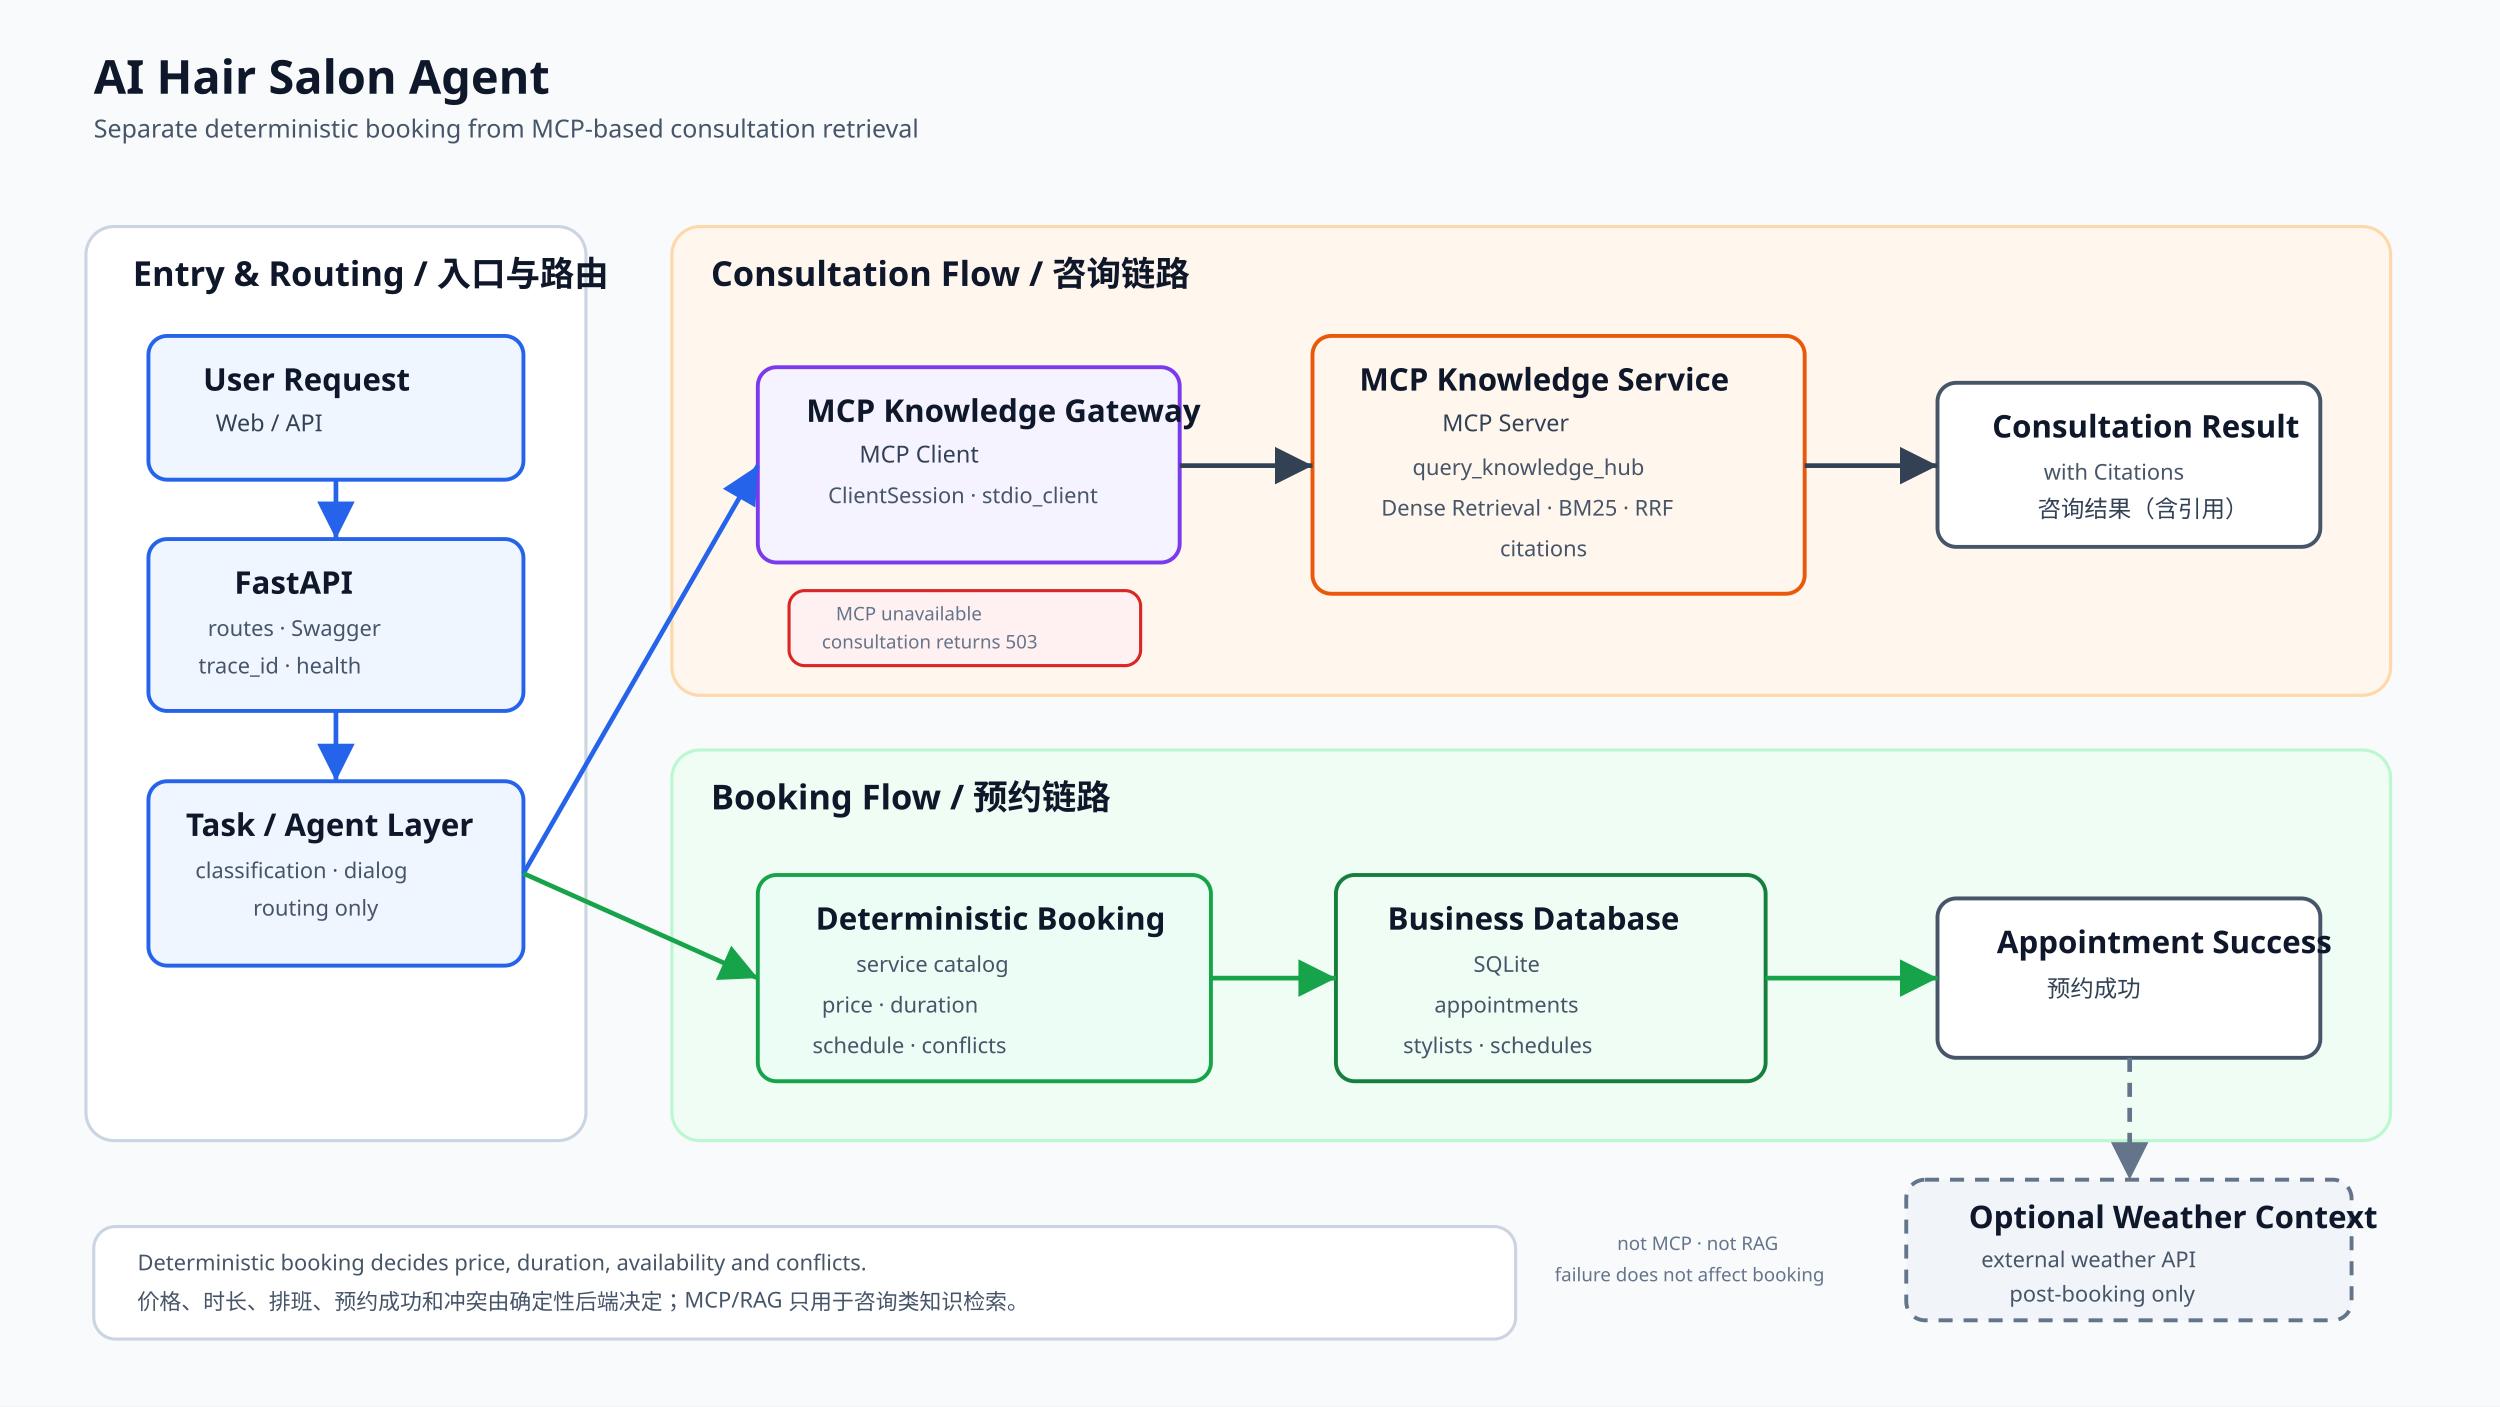
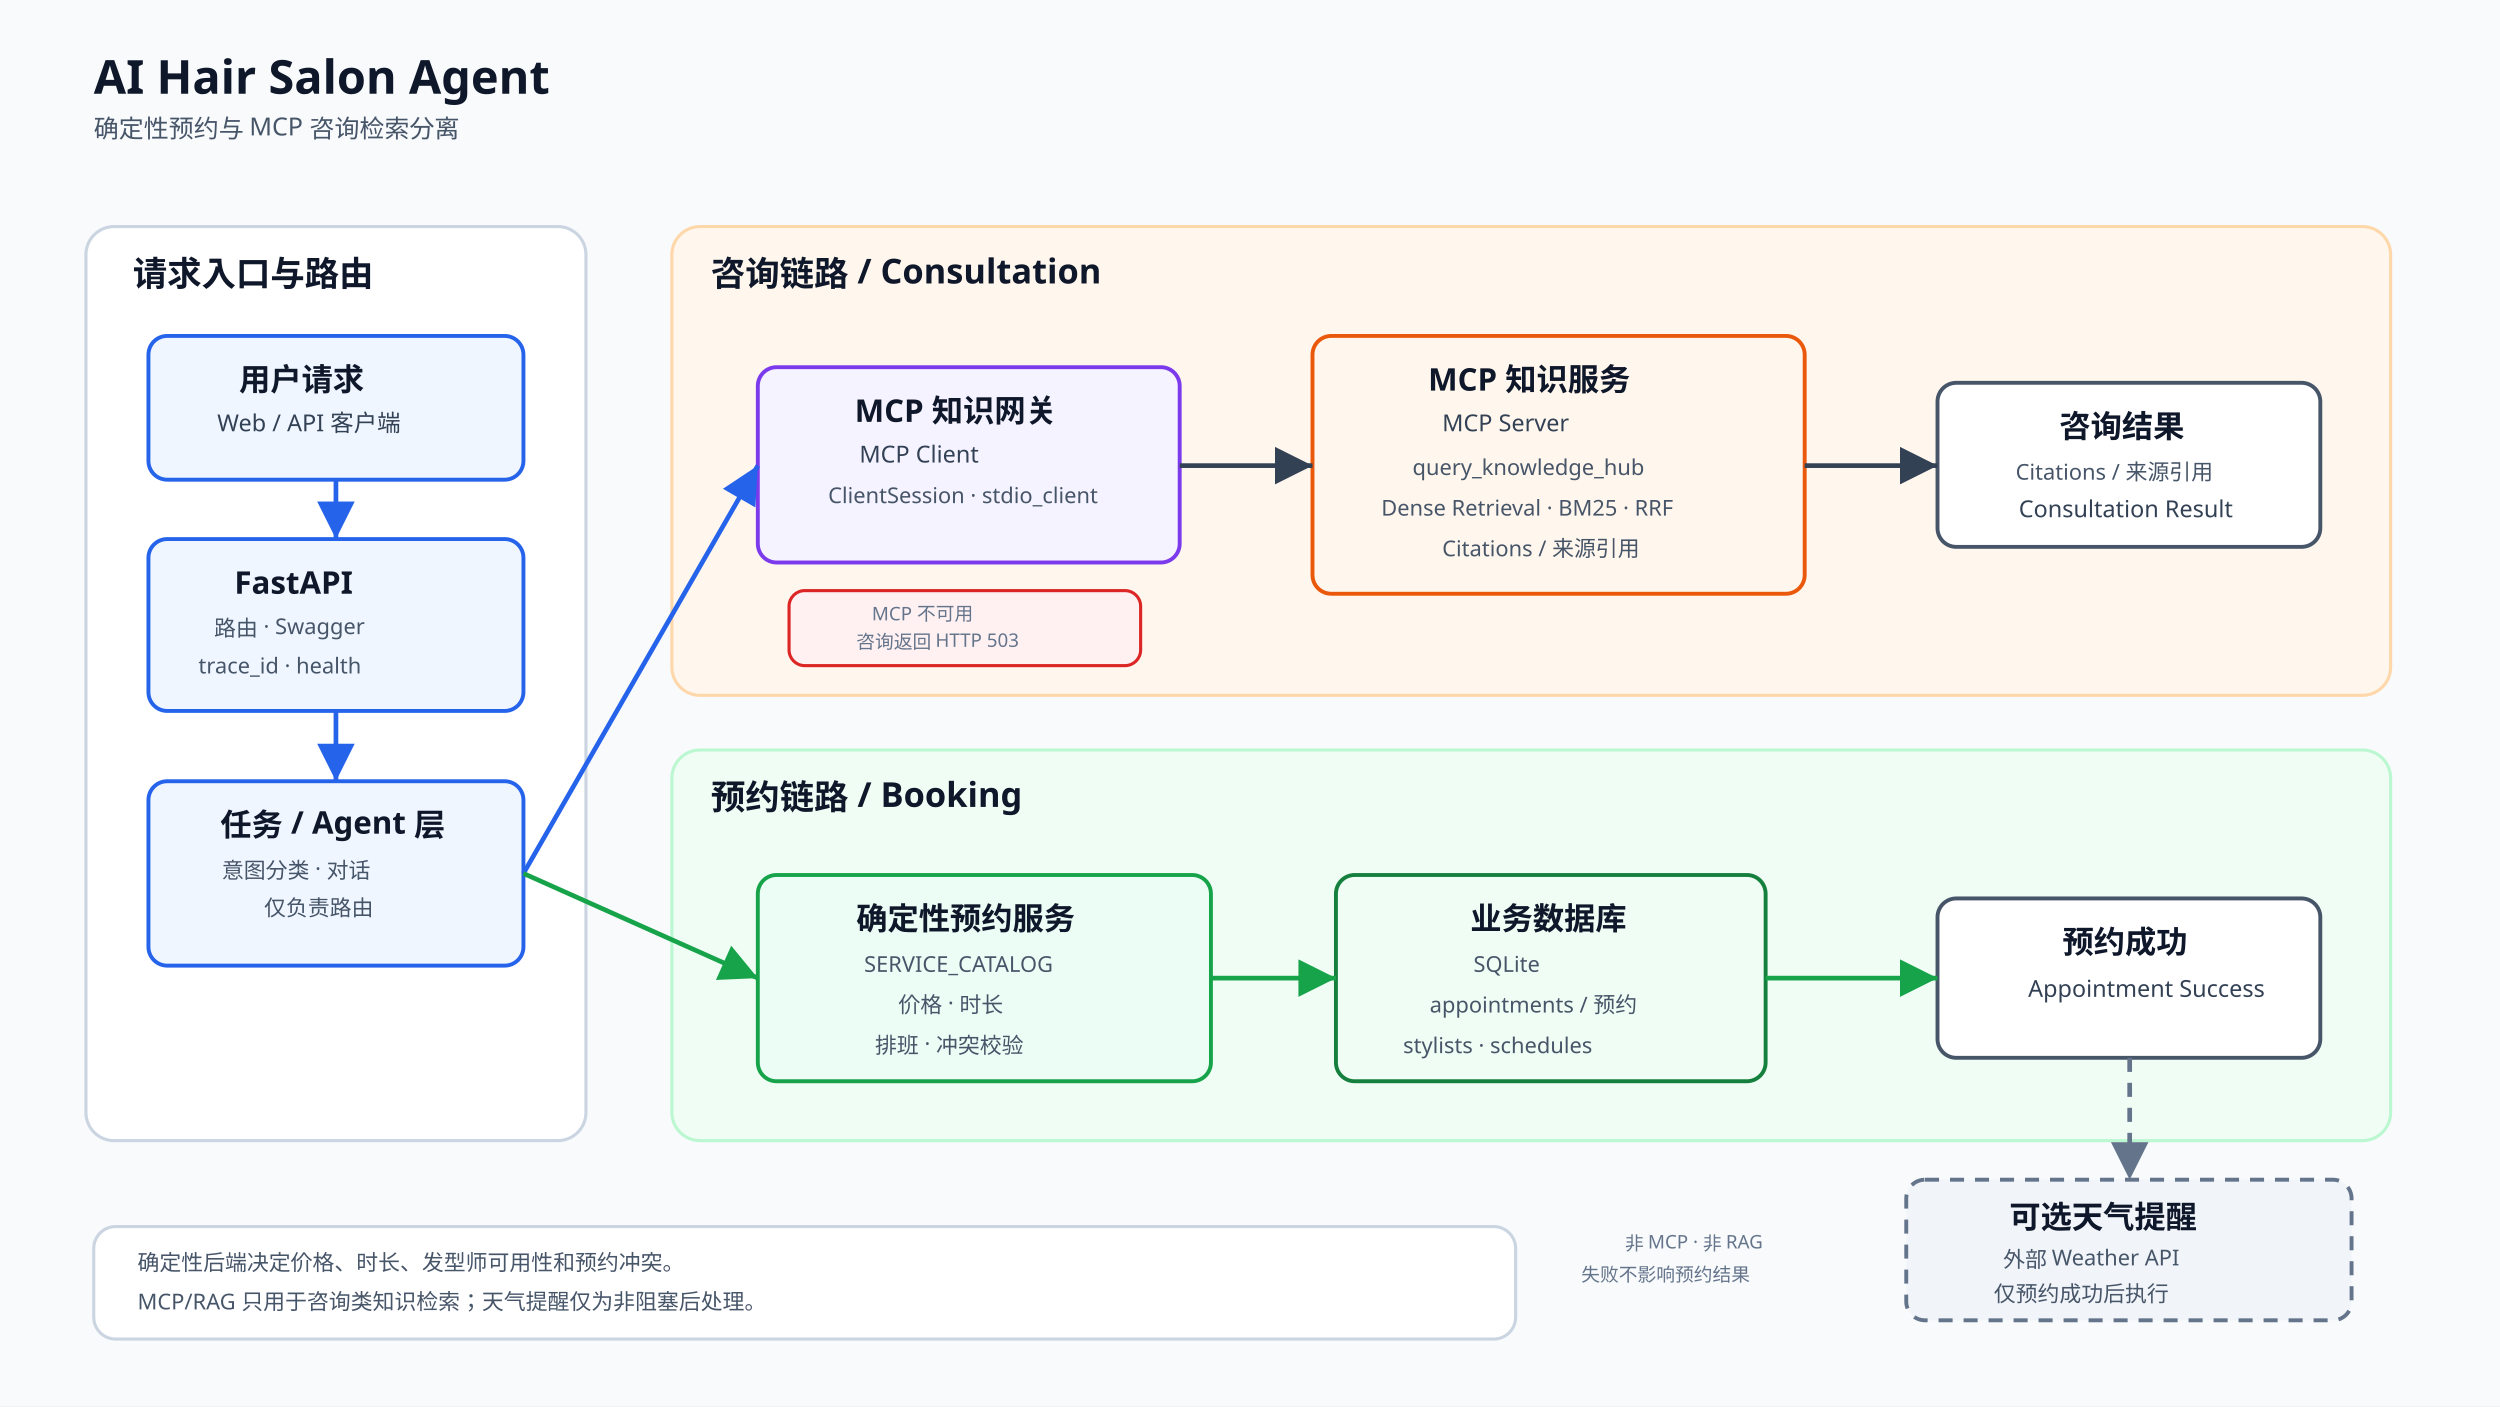
<svg xmlns="http://www.w3.org/2000/svg" width="100%" height="auto" viewBox="0 0 1600 900" role="img" aria-labelledby="title desc">
  <defs>
    <marker id="arrow" markerWidth="12" markerHeight="12" refX="10" refY="6" orient="auto">
      <path d="M2,2 L10,6 L2,10 Z" fill="#334155" />
    </marker>
    <marker id="arrow-blue" markerWidth="12" markerHeight="12" refX="10" refY="6" orient="auto">
      <path d="M2,2 L10,6 L2,10 Z" fill="#2563eb" />
    </marker>
    <marker id="arrow-green" markerWidth="12" markerHeight="12" refX="10" refY="6" orient="auto">
      <path d="M2,2 L10,6 L2,10 Z" fill="#16a34a" />
    </marker>
    <marker id="arrow-weather" markerWidth="12" markerHeight="12" refX="10" refY="6" orient="auto">
      <path d="M2,2 L10,6 L2,10 Z" fill="#64748b" />
    </marker>
    <style>
      .page { fill: #f8fafc; }
      .lane-consult { fill: #fff7ed; stroke: #fed7aa; stroke-width: 2; }
      .lane-booking { fill: #f0fdf4; stroke: #bbf7d0; stroke-width: 2; }
      .panel { fill: #ffffff; stroke: #cbd5e1; stroke-width: 2; }
      .entry { fill: #eff6ff; stroke: #2563eb; stroke-width: 2.5; }
      .client { fill: #f5f3ff; stroke: #7c3aed; stroke-width: 2.5; }
      .server { fill: #fff7ed; stroke: #ea580c; stroke-width: 2.5; }
      .booking { fill: #ecfdf5; stroke: #16a34a; stroke-width: 2.5; }
      .data { fill: #f0fdf4; stroke: #15803d; stroke-width: 2.5; }
      .result { fill: #ffffff; stroke: #475569; stroke-width: 2.5; }
      .weather { fill: #f1f5f9; stroke: #64748b; stroke-width: 2.5; stroke-dasharray: 9 7; }
      .fault { fill: #fff1f2; stroke: #dc2626; stroke-width: 2; }
      .title { font: 700 30px sans-serif; fill: #0f172a; }
      .subtitle { font: 16px sans-serif; fill: #475569; }
      .lane-title { font: 700 22px sans-serif; fill: #0f172a; }
      .node-title { font: 700 20px sans-serif; fill: #0f172a; }
      .node-cn { font: 15px sans-serif; fill: #334155; }
      .small { font: 14px sans-serif; fill: #475569; }
      .tiny { font: 12px sans-serif; fill: #64748b; }
      .arrow { fill: none; stroke: #334155; stroke-width: 3; marker-end: url(#arrow); }
      .arrow-blue { fill: none; stroke: #2563eb; stroke-width: 3; marker-end: url(#arrow-blue); }
      .arrow-green { fill: none; stroke: #16a34a; stroke-width: 3; marker-end: url(#arrow-green); }
      .arrow-weather { fill: none; stroke: #64748b; stroke-width: 3; stroke-dasharray: 9 7; marker-end: url(#arrow-weather); }
    </style>
  </defs>
  <rect class="page" x="0" y="0" width="1600" height="900" />
  <text class="title" x="60" y="60">AI Hair Salon Agent</text>
-   <text class="subtitle" x="60" y="88">Separate deterministic booking from MCP-based consultation retrieval</text>
+   <text class="subtitle" x="60" y="88">确定性预约与 MCP 咨询检索分离</text>
  <rect class="lane-consult" x="430" y="145" width="1100" height="300" rx="18" />
-   <text class="lane-title" x="455" y="183">Consultation Flow / 咨询链路</text>
+   <text class="lane-title" x="455" y="183">咨询链路 / Consultation</text>
  <rect class="lane-booking" x="430" y="480" width="1100" height="250" rx="18" />
-   <text class="lane-title" x="455" y="518">Booking Flow / 预约链路</text>
+   <text class="lane-title" x="455" y="518">预约链路 / Booking</text>
  <rect class="panel" x="55" y="145" width="320" height="585" rx="18" />
-   <text class="lane-title" x="85" y="183">Entry &amp; Routing / 入口与路由</text>
+   <text class="lane-title" x="85" y="183">请求入口与路由</text>
  <rect class="entry" x="95" y="215" width="240" height="92" rx="12" />
-   <text class="node-title" x="130" y="250">User Request</text>
-   <text class="node-cn" x="138" y="276">Web / API</text>
+   <text class="node-title" x="153" y="250">用户请求</text>
+   <text class="node-cn" x="139" y="276">Web / API 客户端</text>
  <rect class="entry" x="95" y="345" width="240" height="110" rx="12" />
  <text class="node-title" x="150" y="380">FastAPI</text>
-   <text class="small" x="133" y="407">routes · Swagger</text>
+   <text class="small" x="137" y="407">路由 · Swagger</text>
  <text class="small" x="127" y="431">trace_id · health</text>
  <rect class="entry" x="95" y="500" width="240" height="118" rx="12" />
-   <text class="node-title" x="119" y="535">Task / Agent Layer</text>
-   <text class="small" x="125" y="562">classification · dialog</text>
-   <text class="small" x="162" y="586">routing only</text>
+   <text class="node-title" x="141" y="535">任务 / Agent 层</text>
+   <text class="small" x="142" y="562">意图分类 · 对话</text>
+   <text class="small" x="169" y="586">仅负责路由</text>
  <path class="arrow-blue" d="M215 307 L215 345" />
  <path class="arrow-blue" d="M215 455 L215 500" />
  <rect class="client" x="485" y="235" width="270" height="125" rx="12" />
-   <text class="node-title" x="516" y="270">MCP Knowledge Gateway</text>
+   <text class="node-title" x="547" y="270">MCP 知识网关</text>
  <text class="node-cn" x="550" y="296">MCP Client</text>
  <text class="small" x="530" y="322">ClientSession · stdio_client</text>
  <rect class="server" x="840" y="215" width="315" height="165" rx="12" />
-   <text class="node-title" x="870" y="250">MCP Knowledge Service</text>
+   <text class="node-title" x="914" y="250">MCP 知识服务</text>
  <text class="node-cn" x="923" y="276">MCP Server</text>
  <text class="small" x="904" y="304">query_knowledge_hub</text>
  <text class="small" x="884" y="330">Dense Retrieval · BM25 · RRF</text>
-   <text class="small" x="960" y="356">citations</text>
+   <text class="small" x="923" y="356">Citations / 来源引用</text>
  <rect class="result" x="1240" y="245" width="245" height="105" rx="12" />
-   <text class="node-title" x="1275" y="280">Consultation Result</text>
-   <text class="small" x="1308" y="307">with Citations</text>
-   <text class="node-cn" x="1304" y="331">咨询结果（含引用）</text>
+   <text class="node-title" x="1318" y="280">咨询结果</text>
+   <text class="small" x="1290" y="307">Citations / 来源引用</text>
+   <text class="node-cn" x="1292" y="331">Consultation Result</text>
  <rect class="fault" x="505" y="378" width="225" height="48" rx="10" />
-   <text class="tiny" x="535" y="397">MCP unavailable</text>
-   <text class="tiny" x="526" y="415">consultation returns 503</text>
+   <text class="tiny" x="558" y="397">MCP 不可用</text>
+   <text class="tiny" x="548" y="415">咨询返回 HTTP 503</text>
  <path class="arrow-blue" d="M335 559 L485 298" />
  <path class="arrow" d="M755 298 L840 298" />
  <path class="arrow" d="M1155 298 L1240 298" />
  <rect class="booking" x="485" y="560" width="290" height="132" rx="12" />
-   <text class="node-title" x="522" y="595">Deterministic Booking</text>
-   <text class="small" x="548" y="622">service catalog</text>
-   <text class="small" x="526" y="648">price · duration</text>
-   <text class="small" x="520" y="674">schedule · conflicts</text>
+   <text class="node-title" x="548" y="595">确定性预约服务</text>
+   <text class="small" x="553" y="622">SERVICE_CATALOG</text>
+   <text class="small" x="575" y="648">价格 · 时长</text>
+   <text class="small" x="560" y="674">排班 · 冲突校验</text>
  <rect class="data" x="855" y="560" width="275" height="132" rx="12" />
-   <text class="node-title" x="888" y="595">Business Database</text>
+   <text class="node-title" x="941" y="595">业务数据库</text>
  <text class="small" x="943" y="622">SQLite</text>
-   <text class="small" x="918" y="648">appointments</text>
+   <text class="small" x="915" y="648">appointments / 预约</text>
  <text class="small" x="898" y="674">stylists · schedules</text>
  <rect class="result" x="1240" y="575" width="245" height="102" rx="12" />
-   <text class="node-title" x="1278" y="610">Appointment Success</text>
-   <text class="node-cn" x="1310" y="638">预约成功</text>
+   <text class="node-title" x="1320" y="610">预约成功</text>
+   <text class="node-cn" x="1298" y="638">Appointment Success</text>
  <rect class="weather" x="1220" y="755" width="285" height="90" rx="12" />
-   <text class="node-title" x="1260" y="786">Optional Weather Context</text>
-   <text class="small" x="1268" y="811">external weather API</text>
-   <text class="small" x="1286" y="833">post-booking only</text>
-   <text class="tiny" x="1035" y="800">not MCP · not RAG</text>
-   <text class="tiny" x="995" y="820">failure does not affect booking</text>
+   <text class="node-title" x="1286" y="786">可选天气提醒</text>
+   <text class="small" x="1282" y="811">外部 Weather API</text>
+   <text class="small" x="1276" y="833">仅预约成功后执行</text>
+   <text class="tiny" x="1040" y="800">非 MCP · 非 RAG</text>
+   <text class="tiny" x="1012" y="820">失败不影响预约结果</text>
  <path class="arrow-green" d="M335 559 L485 626" />
  <path class="arrow-green" d="M775 626 L855 626" />
  <path class="arrow-green" d="M1130 626 L1240 626" />
  <path class="arrow-weather" d="M1363 677 L1363 755" />
  <rect class="panel" x="60" y="785" width="910" height="72" rx="14" />
-   <text class="small" x="88" y="813">Deterministic booking decides price, duration, availability and conflicts.</text>
-   <text class="small" x="88" y="838">价格、时长、排班、预约成功和冲突由确定性后端决定；MCP/RAG 只用于咨询类知识检索。</text>
+   <text class="small" x="88" y="813">确定性后端决定价格、时长、发型师可用性和预约冲突。</text>
+   <text class="small" x="88" y="838">MCP/RAG 只用于咨询类知识检索；天气提醒仅为非阻塞后处理。</text>
</svg>
